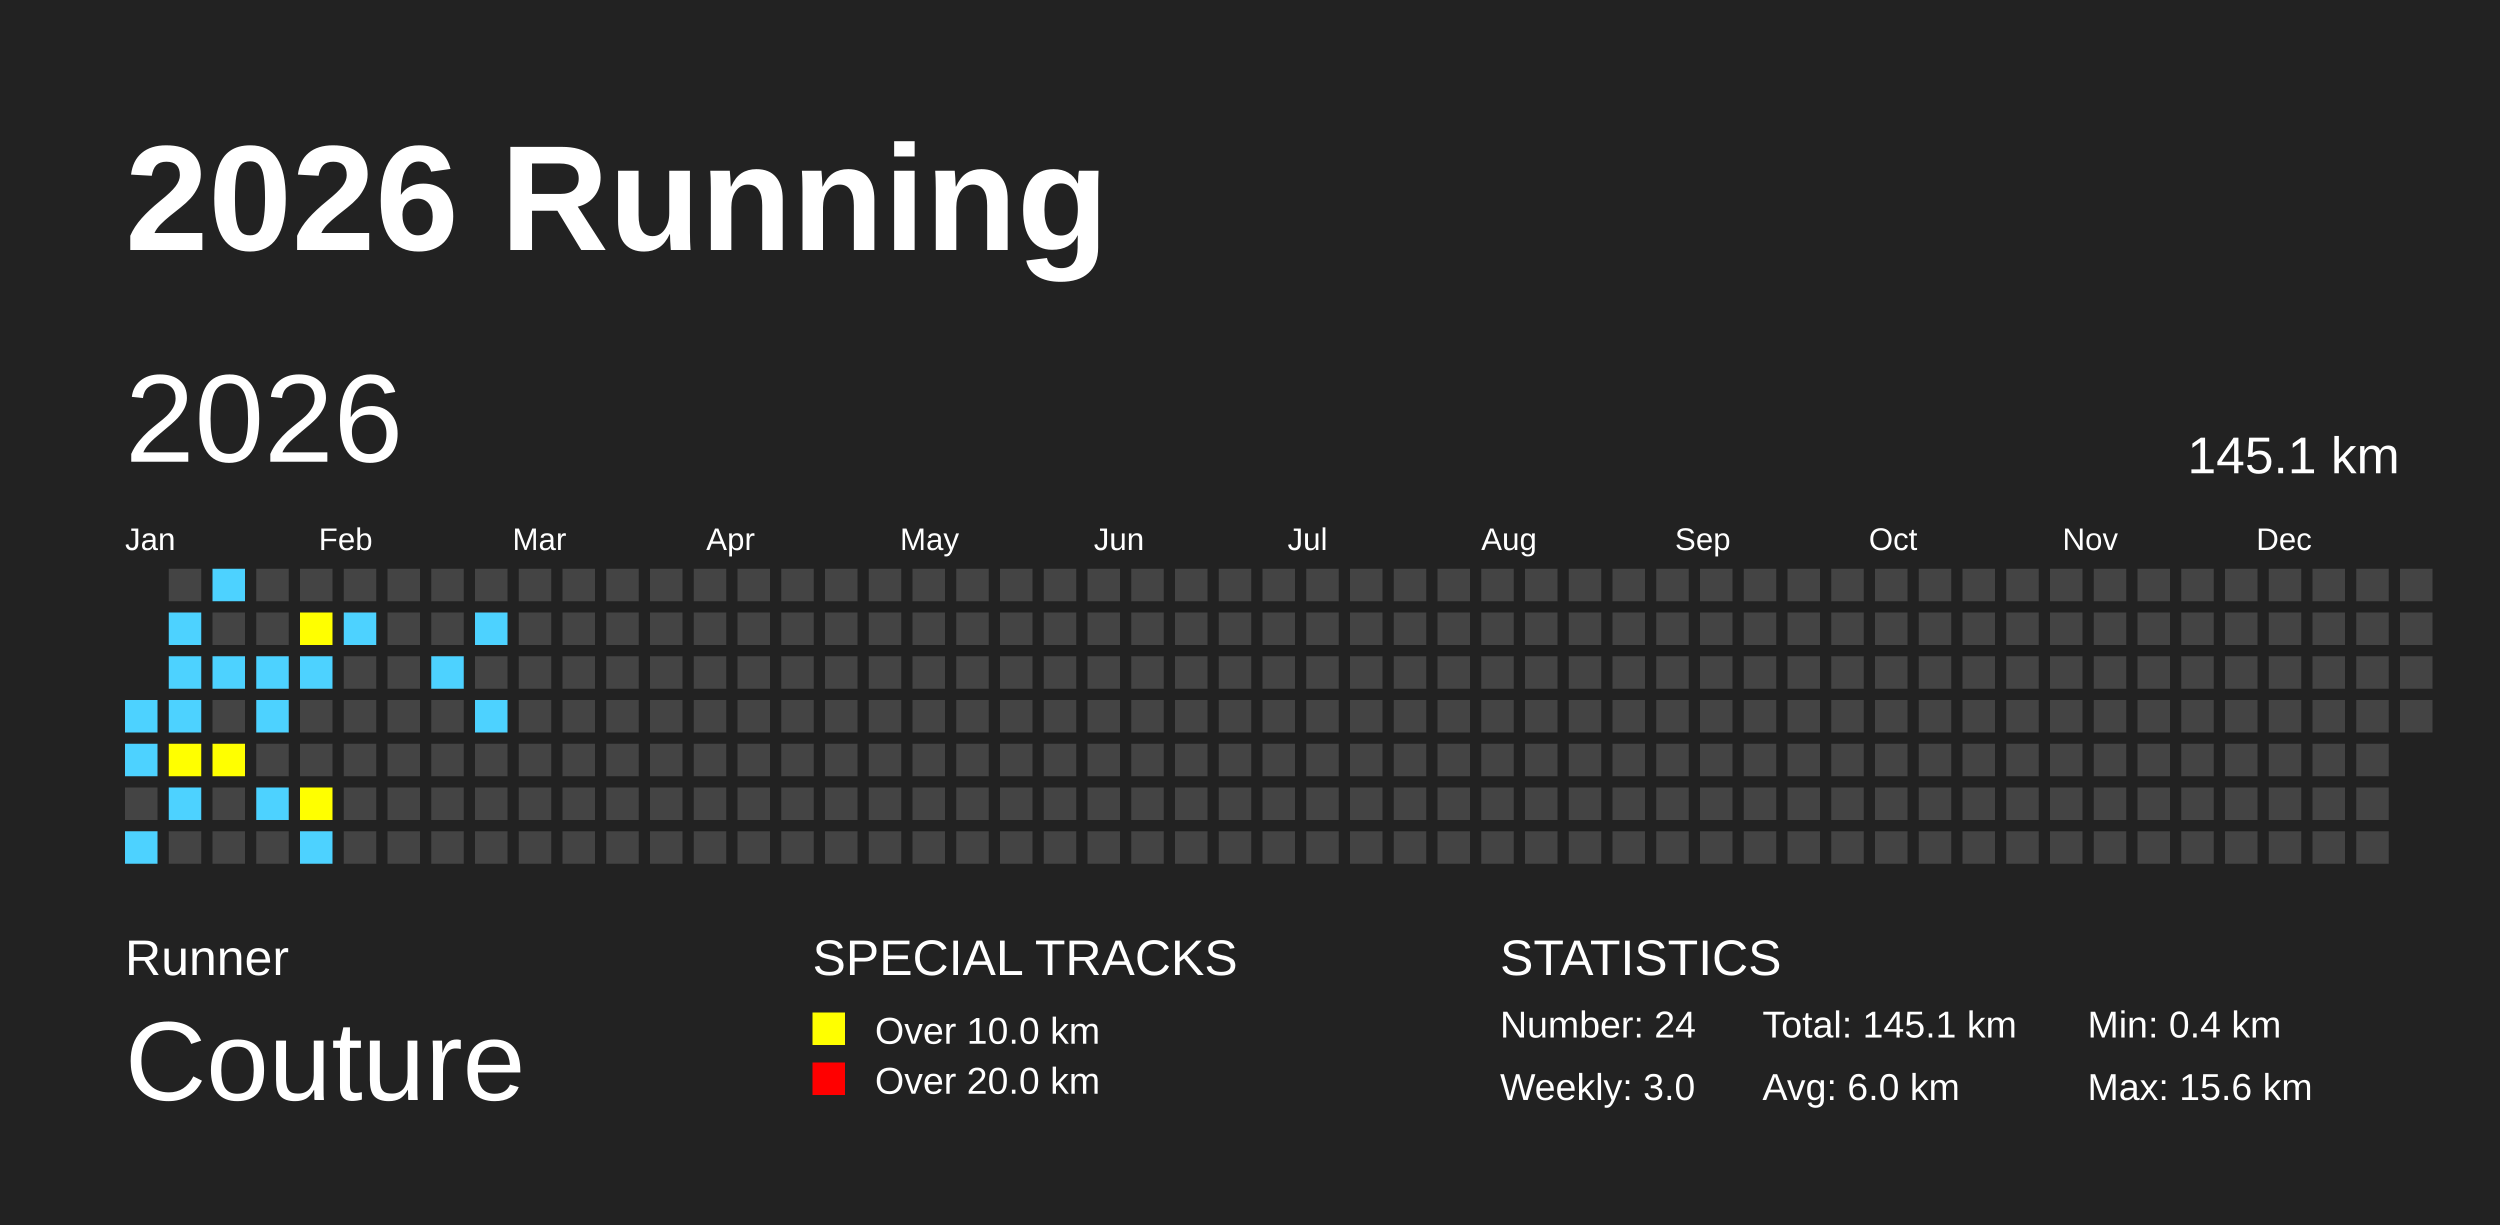
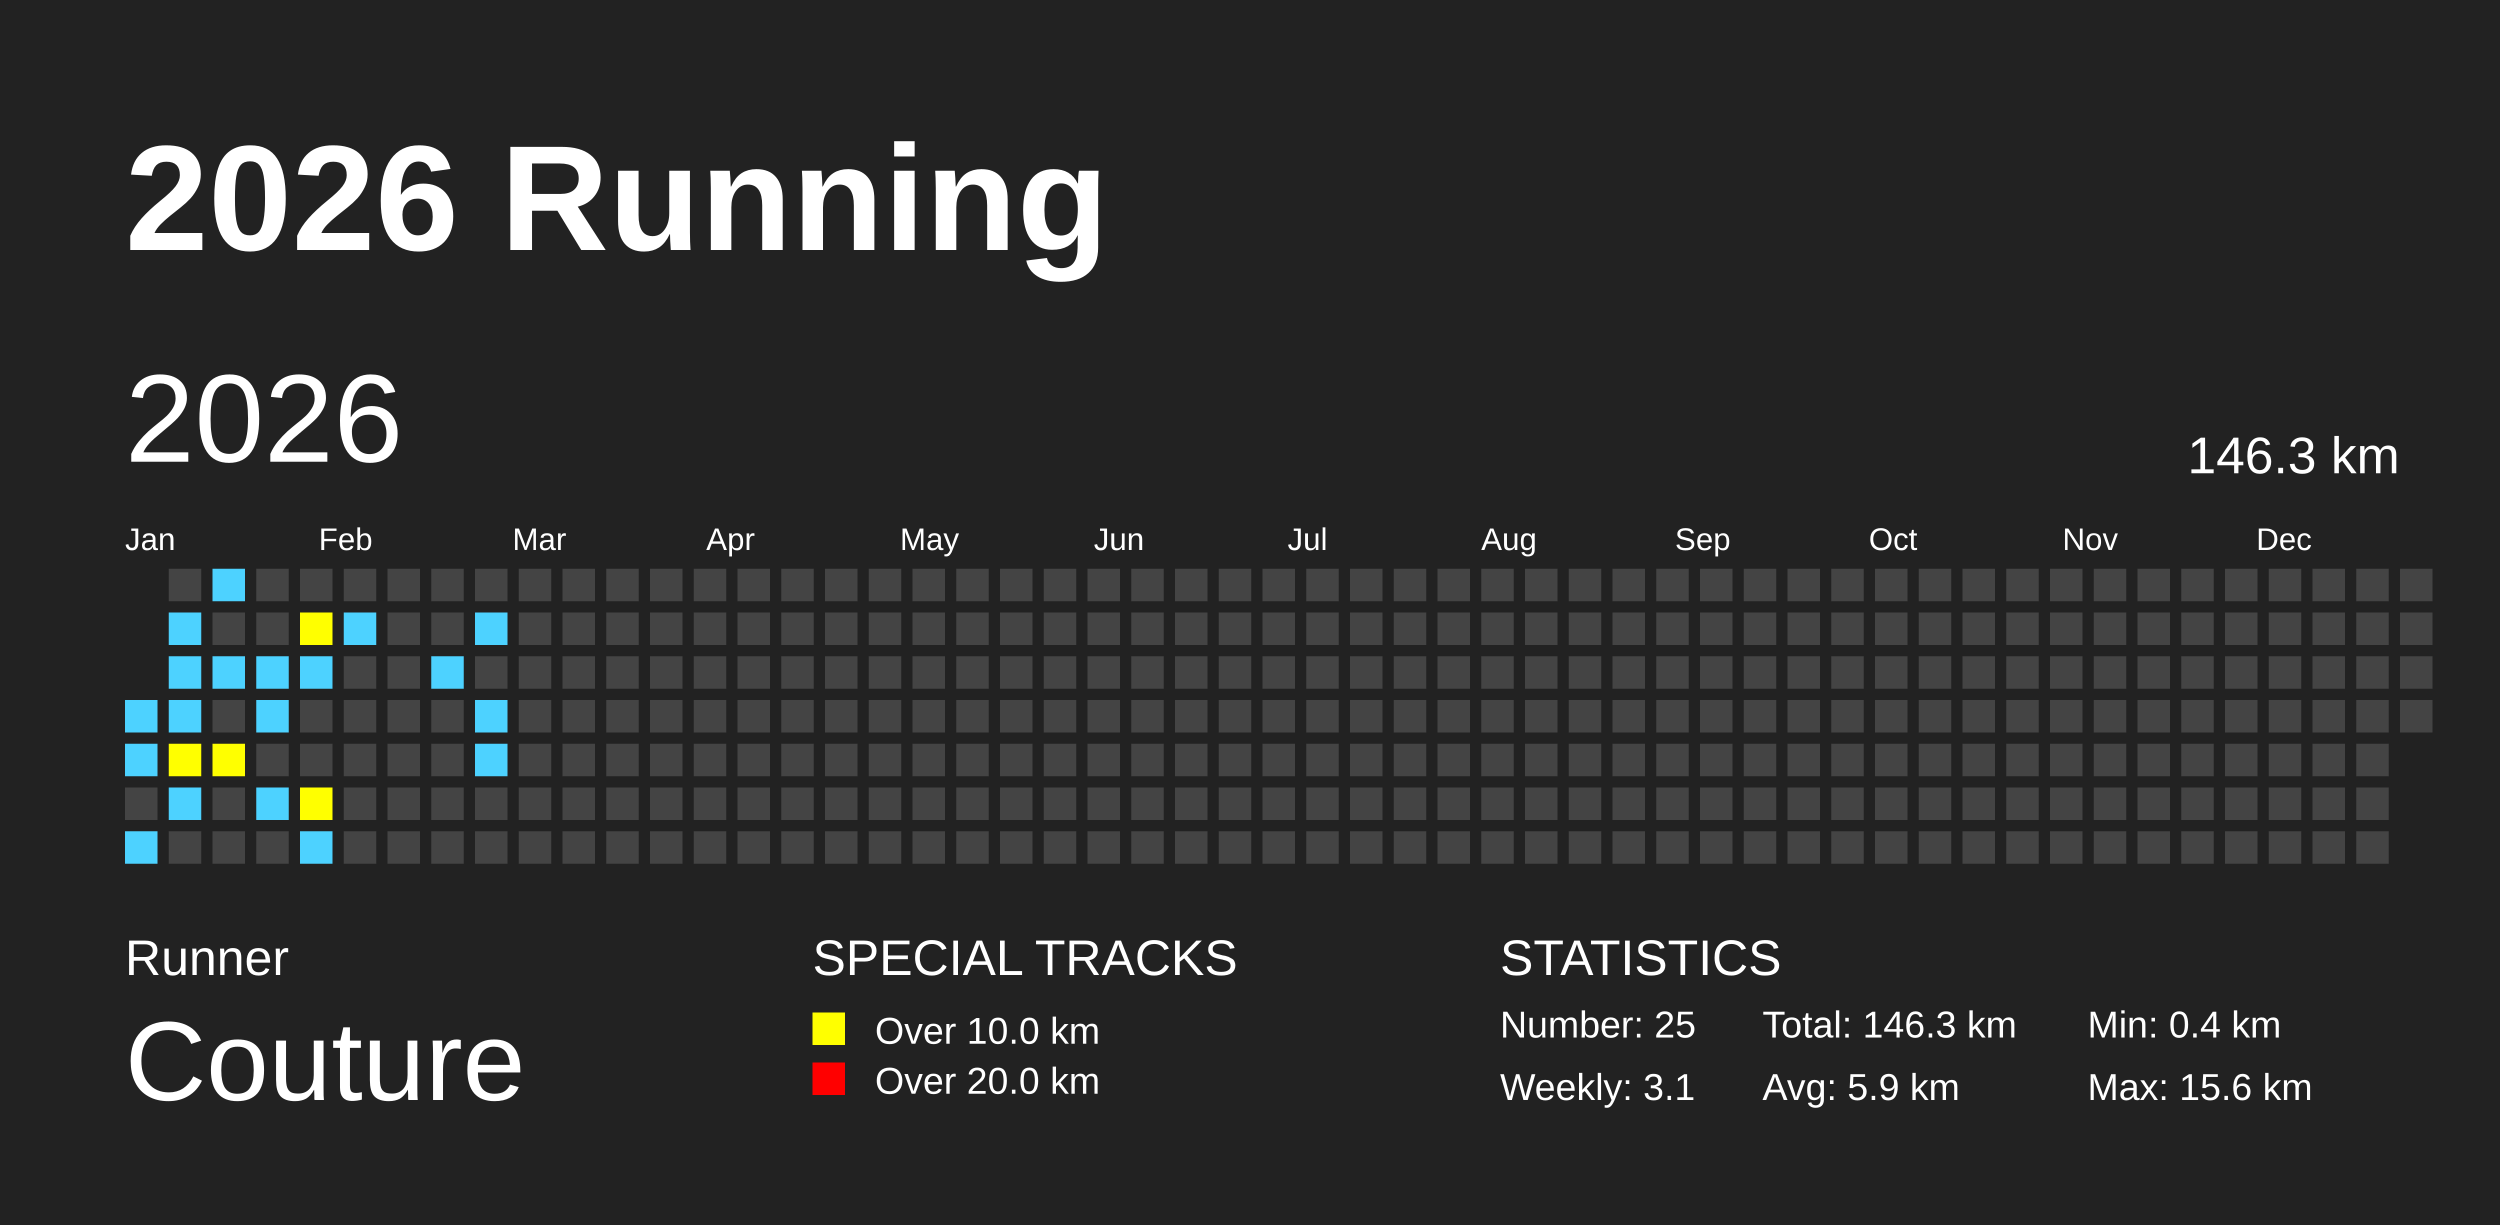
<svg xmlns="http://www.w3.org/2000/svg" baseProfile="full" height="98mm" version="1.1" viewBox="0,0,200,98" width="200mm">
  <defs />
  <rect fill="#222222" height="98" width="200" x="0" y="0" />
  <text fill="#FFFFFF" style="font-size:12px; font-family:Arial; font-weight:bold;" x="10" y="20">2026 Running</text>
  <text fill="#FFFFFF" style="font-size:4px; font-family:Arial" x="10" y="78">Runner</text>
  <text fill="#FFFFFF" style="font-size:9px; font-family:Arial" x="10" y="88">Couture</text>
  <text fill="#FFFFFF" style="font-size:4px; font-family:Arial" x="65" y="78">SPECIAL TRACKS</text>
  <rect fill="yellow" height="2.6" width="2.6" x="65" y="81" />
  <text fill="#FFFFFF" style="font-size:3px; font-family:Arial" x="70" y="83.5">Over 10.0 km</text>
  <rect fill="red" height="2.6" width="2.6" x="65" y="85" />
  <text fill="#FFFFFF" style="font-size:3px; font-family:Arial" x="70" y="87.5">Over 20.0 km</text>
  <text fill="#FFFFFF" style="font-size:4px; font-family:Arial" x="120" y="78">STATISTICS</text>
-   <text fill="#FFFFFF" style="font-size:3px; font-family:Arial" x="120" y="83">Number: 24</text>
-   <text fill="#FFFFFF" style="font-size:3px; font-family:Arial" x="120" y="88">Weekly: 3.0</text>
-   <text fill="#FFFFFF" style="font-size:3px; font-family:Arial" x="141" y="83">Total: 145.1 km</text>
-   <text fill="#FFFFFF" style="font-size:3px; font-family:Arial" x="141" y="88">Avg: 6.0 km</text>
+   <text fill="#FFFFFF" style="font-size:3px; font-family:Arial" x="120" y="83">Number: 25</text>
+   <text fill="#FFFFFF" style="font-size:3px; font-family:Arial" x="120" y="88">Weekly: 3.1</text>
+   <text fill="#FFFFFF" style="font-size:3px; font-family:Arial" x="141" y="83">Total: 146.3 km</text>
+   <text fill="#FFFFFF" style="font-size:3px; font-family:Arial" x="141" y="88">Avg: 5.9 km</text>
  <text fill="#FFFFFF" style="font-size:3px; font-family:Arial" x="167" y="83">Min: 0.4 km</text>
  <text fill="#FFFFFF" style="font-size:3px; font-family:Arial" x="167" y="88">Max: 15.6 km</text>
  <text dominant-baseline="hanging" fill="#FFFFFF" style="font-size:10.0px; font-family:Arial;" x="10" y="30">2026</text>
-   <text dominant-baseline="hanging" fill="#FFFFFF" style="font-size:4.125px; font-family:Arial;" x="175" y="35">145.1 km</text>
+   <text dominant-baseline="hanging" fill="#FFFFFF" style="font-size:4.125px; font-family:Arial;" x="175" y="35">146.3 km</text>
  <text fill="#FFFFFF" style="font-size:2.5px; font-family:Arial" x="10.0" y="44">Jan</text>
  <text fill="#FFFFFF" style="font-size:2.5px; font-family:Arial" x="25.5" y="44">Feb</text>
  <text fill="#FFFFFF" style="font-size:2.5px; font-family:Arial" x="41.0" y="44">Mar</text>
  <text fill="#FFFFFF" style="font-size:2.5px; font-family:Arial" x="56.5" y="44">Apr</text>
  <text fill="#FFFFFF" style="font-size:2.5px; font-family:Arial" x="72.0" y="44">May</text>
  <text fill="#FFFFFF" style="font-size:2.5px; font-family:Arial" x="87.5" y="44">Jun</text>
  <text fill="#FFFFFF" style="font-size:2.5px; font-family:Arial" x="103.0" y="44">Jul</text>
  <text fill="#FFFFFF" style="font-size:2.5px; font-family:Arial" x="118.5" y="44">Aug</text>
  <text fill="#FFFFFF" style="font-size:2.5px; font-family:Arial" x="134.0" y="44">Sep</text>
  <text fill="#FFFFFF" style="font-size:2.5px; font-family:Arial" x="149.5" y="44">Oct</text>
  <text fill="#FFFFFF" style="font-size:2.5px; font-family:Arial" x="165.0" y="44">Nov</text>
  <text fill="#FFFFFF" style="font-size:2.5px; font-family:Arial" x="180.5" y="44">Dec</text>
  <rect fill="#4DD2FF" height="2.6" width="2.6" x="10.0" y="56.0" />
  <rect fill="#4DD2FF" height="2.6" width="2.6" x="10.0" y="59.5" />
  <rect fill="#444444" height="2.6" width="2.6" x="10.0" y="63.0" />
  <rect fill="#4DD2FF" height="2.6" width="2.6" x="10.0" y="66.5" />
  <rect fill="#444444" height="2.6" width="2.6" x="13.5" y="45.5" />
  <rect fill="#4DD2FF" height="2.6" width="2.6" x="13.5" y="49.0" />
  <rect fill="#4DD2FF" height="2.6" width="2.6" x="13.5" y="52.5" />
  <rect fill="#4DD2FF" height="2.6" width="2.6" x="13.5" y="56.0" />
  <rect fill="yellow" height="2.6" width="2.6" x="13.5" y="59.5" />
  <rect fill="#4DD2FF" height="2.6" width="2.6" x="13.5" y="63.0" />
  <rect fill="#444444" height="2.6" width="2.6" x="13.5" y="66.5" />
  <rect fill="#4DD2FF" height="2.6" width="2.6" x="17.0" y="45.5" />
  <rect fill="#444444" height="2.6" width="2.6" x="17.0" y="49.0" />
  <rect fill="#4DD2FF" height="2.6" width="2.6" x="17.0" y="52.5" />
  <rect fill="#444444" height="2.6" width="2.6" x="17.0" y="56.0" />
  <rect fill="yellow" height="2.6" width="2.6" x="17.0" y="59.5" />
  <rect fill="#444444" height="2.6" width="2.6" x="17.0" y="63.0" />
  <rect fill="#444444" height="2.6" width="2.6" x="17.0" y="66.5" />
  <rect fill="#444444" height="2.6" width="2.6" x="20.5" y="45.5" />
  <rect fill="#444444" height="2.6" width="2.6" x="20.5" y="49.0" />
  <rect fill="#4DD2FF" height="2.6" width="2.6" x="20.5" y="52.5" />
  <rect fill="#4DD2FF" height="2.6" width="2.6" x="20.5" y="56.0" />
  <rect fill="#444444" height="2.6" width="2.6" x="20.5" y="59.5" />
  <rect fill="#4DD2FF" height="2.6" width="2.6" x="20.5" y="63.0" />
  <rect fill="#444444" height="2.6" width="2.6" x="20.5" y="66.5" />
  <rect fill="#444444" height="2.6" width="2.6" x="24.0" y="45.5" />
  <rect fill="yellow" height="2.6" width="2.6" x="24.0" y="49.0" />
  <rect fill="#4DD2FF" height="2.6" width="2.6" x="24.0" y="52.5" />
  <rect fill="#444444" height="2.6" width="2.6" x="24.0" y="56.0" />
  <rect fill="#444444" height="2.6" width="2.6" x="24.0" y="59.5" />
  <rect fill="yellow" height="2.6" width="2.6" x="24.0" y="63.0" />
  <rect fill="#4DD2FF" height="2.6" width="2.6" x="24.0" y="66.5" />
  <rect fill="#444444" height="2.6" width="2.6" x="27.5" y="45.5" />
  <rect fill="#4DD2FF" height="2.6" width="2.6" x="27.5" y="49.0" />
  <rect fill="#444444" height="2.6" width="2.6" x="27.5" y="52.5" />
  <rect fill="#444444" height="2.6" width="2.6" x="27.5" y="56.0" />
  <rect fill="#444444" height="2.6" width="2.6" x="27.5" y="59.5" />
  <rect fill="#444444" height="2.6" width="2.6" x="27.5" y="63.0" />
  <rect fill="#444444" height="2.6" width="2.6" x="27.5" y="66.5" />
  <rect fill="#444444" height="2.6" width="2.6" x="31.0" y="45.5" />
  <rect fill="#444444" height="2.6" width="2.6" x="31.0" y="49.0" />
  <rect fill="#444444" height="2.6" width="2.6" x="31.0" y="52.5" />
  <rect fill="#444444" height="2.6" width="2.6" x="31.0" y="56.0" />
  <rect fill="#444444" height="2.6" width="2.6" x="31.0" y="59.5" />
  <rect fill="#444444" height="2.6" width="2.6" x="31.0" y="63.0" />
  <rect fill="#444444" height="2.6" width="2.6" x="31.0" y="66.5" />
  <rect fill="#444444" height="2.6" width="2.6" x="34.5" y="45.5" />
  <rect fill="#444444" height="2.6" width="2.6" x="34.5" y="49.0" />
  <rect fill="#4DD2FF" height="2.6" width="2.6" x="34.5" y="52.5" />
  <rect fill="#444444" height="2.6" width="2.6" x="34.5" y="56.0" />
  <rect fill="#444444" height="2.6" width="2.6" x="34.5" y="59.5" />
  <rect fill="#444444" height="2.6" width="2.6" x="34.5" y="63.0" />
  <rect fill="#444444" height="2.6" width="2.6" x="34.5" y="66.5" />
  <rect fill="#444444" height="2.6" width="2.6" x="38.0" y="45.5" />
  <rect fill="#4DD2FF" height="2.6" width="2.6" x="38.0" y="49.0" />
  <rect fill="#444444" height="2.6" width="2.6" x="38.0" y="52.5" />
  <rect fill="#4DD2FF" height="2.6" width="2.6" x="38.0" y="56.0" />
-   <rect fill="#444444" height="2.6" width="2.6" x="38.0" y="59.5" />
+   <rect fill="#4DD2FF" height="2.6" width="2.6" x="38.0" y="59.5" />
  <rect fill="#444444" height="2.6" width="2.6" x="38.0" y="63.0" />
  <rect fill="#444444" height="2.6" width="2.6" x="38.0" y="66.5" />
  <rect fill="#444444" height="2.6" width="2.6" x="41.5" y="45.5" />
  <rect fill="#444444" height="2.6" width="2.6" x="41.5" y="49.0" />
  <rect fill="#444444" height="2.6" width="2.6" x="41.5" y="52.5" />
  <rect fill="#444444" height="2.6" width="2.6" x="41.5" y="56.0" />
  <rect fill="#444444" height="2.6" width="2.6" x="41.5" y="59.5" />
  <rect fill="#444444" height="2.6" width="2.6" x="41.5" y="63.0" />
  <rect fill="#444444" height="2.6" width="2.6" x="41.5" y="66.5" />
  <rect fill="#444444" height="2.6" width="2.6" x="45.0" y="45.5" />
  <rect fill="#444444" height="2.6" width="2.6" x="45.0" y="49.0" />
  <rect fill="#444444" height="2.6" width="2.6" x="45.0" y="52.5" />
  <rect fill="#444444" height="2.6" width="2.6" x="45.0" y="56.0" />
  <rect fill="#444444" height="2.6" width="2.6" x="45.0" y="59.5" />
  <rect fill="#444444" height="2.6" width="2.6" x="45.0" y="63.0" />
  <rect fill="#444444" height="2.6" width="2.6" x="45.0" y="66.5" />
  <rect fill="#444444" height="2.6" width="2.6" x="48.5" y="45.5" />
  <rect fill="#444444" height="2.6" width="2.6" x="48.5" y="49.0" />
  <rect fill="#444444" height="2.6" width="2.6" x="48.5" y="52.5" />
  <rect fill="#444444" height="2.6" width="2.6" x="48.5" y="56.0" />
  <rect fill="#444444" height="2.6" width="2.6" x="48.5" y="59.5" />
  <rect fill="#444444" height="2.6" width="2.6" x="48.5" y="63.0" />
  <rect fill="#444444" height="2.6" width="2.6" x="48.5" y="66.5" />
  <rect fill="#444444" height="2.6" width="2.6" x="52.0" y="45.5" />
  <rect fill="#444444" height="2.6" width="2.6" x="52.0" y="49.0" />
  <rect fill="#444444" height="2.6" width="2.6" x="52.0" y="52.5" />
  <rect fill="#444444" height="2.6" width="2.6" x="52.0" y="56.0" />
  <rect fill="#444444" height="2.6" width="2.6" x="52.0" y="59.5" />
  <rect fill="#444444" height="2.6" width="2.6" x="52.0" y="63.0" />
  <rect fill="#444444" height="2.6" width="2.6" x="52.0" y="66.5" />
  <rect fill="#444444" height="2.6" width="2.6" x="55.5" y="45.5" />
  <rect fill="#444444" height="2.6" width="2.6" x="55.5" y="49.0" />
  <rect fill="#444444" height="2.6" width="2.6" x="55.5" y="52.5" />
  <rect fill="#444444" height="2.6" width="2.6" x="55.5" y="56.0" />
  <rect fill="#444444" height="2.6" width="2.6" x="55.5" y="59.5" />
  <rect fill="#444444" height="2.6" width="2.6" x="55.5" y="63.0" />
  <rect fill="#444444" height="2.6" width="2.6" x="55.5" y="66.5" />
  <rect fill="#444444" height="2.6" width="2.6" x="59.0" y="45.5" />
  <rect fill="#444444" height="2.6" width="2.6" x="59.0" y="49.0" />
  <rect fill="#444444" height="2.6" width="2.6" x="59.0" y="52.5" />
  <rect fill="#444444" height="2.6" width="2.6" x="59.0" y="56.0" />
  <rect fill="#444444" height="2.6" width="2.6" x="59.0" y="59.5" />
  <rect fill="#444444" height="2.6" width="2.6" x="59.0" y="63.0" />
  <rect fill="#444444" height="2.6" width="2.6" x="59.0" y="66.5" />
  <rect fill="#444444" height="2.6" width="2.6" x="62.5" y="45.5" />
  <rect fill="#444444" height="2.6" width="2.6" x="62.5" y="49.0" />
  <rect fill="#444444" height="2.6" width="2.6" x="62.5" y="52.5" />
  <rect fill="#444444" height="2.6" width="2.6" x="62.5" y="56.0" />
  <rect fill="#444444" height="2.6" width="2.6" x="62.5" y="59.5" />
  <rect fill="#444444" height="2.6" width="2.6" x="62.5" y="63.0" />
  <rect fill="#444444" height="2.6" width="2.6" x="62.5" y="66.5" />
  <rect fill="#444444" height="2.6" width="2.6" x="66.0" y="45.5" />
  <rect fill="#444444" height="2.6" width="2.6" x="66.0" y="49.0" />
  <rect fill="#444444" height="2.6" width="2.6" x="66.0" y="52.5" />
  <rect fill="#444444" height="2.6" width="2.6" x="66.0" y="56.0" />
  <rect fill="#444444" height="2.6" width="2.6" x="66.0" y="59.5" />
  <rect fill="#444444" height="2.6" width="2.6" x="66.0" y="63.0" />
  <rect fill="#444444" height="2.6" width="2.6" x="66.0" y="66.5" />
  <rect fill="#444444" height="2.6" width="2.6" x="69.5" y="45.5" />
  <rect fill="#444444" height="2.6" width="2.6" x="69.5" y="49.0" />
  <rect fill="#444444" height="2.6" width="2.6" x="69.5" y="52.5" />
  <rect fill="#444444" height="2.6" width="2.6" x="69.5" y="56.0" />
  <rect fill="#444444" height="2.6" width="2.6" x="69.5" y="59.5" />
  <rect fill="#444444" height="2.6" width="2.6" x="69.5" y="63.0" />
  <rect fill="#444444" height="2.6" width="2.6" x="69.5" y="66.5" />
  <rect fill="#444444" height="2.6" width="2.6" x="73.0" y="45.5" />
  <rect fill="#444444" height="2.6" width="2.6" x="73.0" y="49.0" />
  <rect fill="#444444" height="2.6" width="2.6" x="73.0" y="52.5" />
  <rect fill="#444444" height="2.6" width="2.6" x="73.0" y="56.0" />
  <rect fill="#444444" height="2.6" width="2.6" x="73.0" y="59.5" />
  <rect fill="#444444" height="2.6" width="2.6" x="73.0" y="63.0" />
  <rect fill="#444444" height="2.6" width="2.6" x="73.0" y="66.5" />
  <rect fill="#444444" height="2.6" width="2.6" x="76.5" y="45.5" />
  <rect fill="#444444" height="2.6" width="2.6" x="76.5" y="49.0" />
  <rect fill="#444444" height="2.6" width="2.6" x="76.5" y="52.5" />
  <rect fill="#444444" height="2.6" width="2.6" x="76.5" y="56.0" />
  <rect fill="#444444" height="2.6" width="2.6" x="76.5" y="59.5" />
  <rect fill="#444444" height="2.6" width="2.6" x="76.5" y="63.0" />
  <rect fill="#444444" height="2.6" width="2.6" x="76.5" y="66.5" />
  <rect fill="#444444" height="2.6" width="2.6" x="80.0" y="45.5" />
  <rect fill="#444444" height="2.6" width="2.6" x="80.0" y="49.0" />
  <rect fill="#444444" height="2.6" width="2.6" x="80.0" y="52.5" />
  <rect fill="#444444" height="2.6" width="2.6" x="80.0" y="56.0" />
  <rect fill="#444444" height="2.6" width="2.6" x="80.0" y="59.5" />
  <rect fill="#444444" height="2.6" width="2.6" x="80.0" y="63.0" />
  <rect fill="#444444" height="2.6" width="2.6" x="80.0" y="66.5" />
  <rect fill="#444444" height="2.6" width="2.6" x="83.5" y="45.5" />
  <rect fill="#444444" height="2.6" width="2.6" x="83.5" y="49.0" />
  <rect fill="#444444" height="2.6" width="2.6" x="83.5" y="52.5" />
  <rect fill="#444444" height="2.6" width="2.6" x="83.5" y="56.0" />
  <rect fill="#444444" height="2.6" width="2.6" x="83.5" y="59.5" />
  <rect fill="#444444" height="2.6" width="2.6" x="83.5" y="63.0" />
  <rect fill="#444444" height="2.6" width="2.6" x="83.5" y="66.5" />
  <rect fill="#444444" height="2.6" width="2.6" x="87.0" y="45.5" />
  <rect fill="#444444" height="2.6" width="2.6" x="87.0" y="49.0" />
  <rect fill="#444444" height="2.6" width="2.6" x="87.0" y="52.5" />
  <rect fill="#444444" height="2.6" width="2.6" x="87.0" y="56.0" />
  <rect fill="#444444" height="2.6" width="2.6" x="87.0" y="59.5" />
  <rect fill="#444444" height="2.6" width="2.6" x="87.0" y="63.0" />
  <rect fill="#444444" height="2.6" width="2.6" x="87.0" y="66.5" />
  <rect fill="#444444" height="2.6" width="2.6" x="90.5" y="45.5" />
  <rect fill="#444444" height="2.6" width="2.6" x="90.5" y="49.0" />
  <rect fill="#444444" height="2.6" width="2.6" x="90.5" y="52.5" />
  <rect fill="#444444" height="2.6" width="2.6" x="90.5" y="56.0" />
  <rect fill="#444444" height="2.6" width="2.6" x="90.5" y="59.5" />
  <rect fill="#444444" height="2.6" width="2.6" x="90.5" y="63.0" />
  <rect fill="#444444" height="2.6" width="2.6" x="90.5" y="66.5" />
  <rect fill="#444444" height="2.6" width="2.6" x="94.0" y="45.5" />
  <rect fill="#444444" height="2.6" width="2.6" x="94.0" y="49.0" />
  <rect fill="#444444" height="2.6" width="2.6" x="94.0" y="52.5" />
  <rect fill="#444444" height="2.6" width="2.6" x="94.0" y="56.0" />
  <rect fill="#444444" height="2.6" width="2.6" x="94.0" y="59.5" />
  <rect fill="#444444" height="2.6" width="2.6" x="94.0" y="63.0" />
  <rect fill="#444444" height="2.6" width="2.6" x="94.0" y="66.5" />
  <rect fill="#444444" height="2.6" width="2.6" x="97.5" y="45.5" />
  <rect fill="#444444" height="2.6" width="2.6" x="97.5" y="49.0" />
  <rect fill="#444444" height="2.6" width="2.6" x="97.5" y="52.5" />
  <rect fill="#444444" height="2.6" width="2.6" x="97.5" y="56.0" />
  <rect fill="#444444" height="2.6" width="2.6" x="97.5" y="59.5" />
  <rect fill="#444444" height="2.6" width="2.6" x="97.5" y="63.0" />
  <rect fill="#444444" height="2.6" width="2.6" x="97.5" y="66.5" />
  <rect fill="#444444" height="2.6" width="2.6" x="101.0" y="45.5" />
  <rect fill="#444444" height="2.6" width="2.6" x="101.0" y="49.0" />
  <rect fill="#444444" height="2.6" width="2.6" x="101.0" y="52.5" />
  <rect fill="#444444" height="2.6" width="2.6" x="101.0" y="56.0" />
  <rect fill="#444444" height="2.6" width="2.6" x="101.0" y="59.5" />
  <rect fill="#444444" height="2.6" width="2.6" x="101.0" y="63.0" />
  <rect fill="#444444" height="2.6" width="2.6" x="101.0" y="66.5" />
  <rect fill="#444444" height="2.6" width="2.6" x="104.5" y="45.5" />
  <rect fill="#444444" height="2.6" width="2.6" x="104.5" y="49.0" />
  <rect fill="#444444" height="2.6" width="2.6" x="104.5" y="52.5" />
  <rect fill="#444444" height="2.6" width="2.6" x="104.5" y="56.0" />
  <rect fill="#444444" height="2.6" width="2.6" x="104.5" y="59.5" />
  <rect fill="#444444" height="2.6" width="2.6" x="104.5" y="63.0" />
  <rect fill="#444444" height="2.6" width="2.6" x="104.5" y="66.5" />
  <rect fill="#444444" height="2.6" width="2.6" x="108.0" y="45.5" />
  <rect fill="#444444" height="2.6" width="2.6" x="108.0" y="49.0" />
  <rect fill="#444444" height="2.6" width="2.6" x="108.0" y="52.5" />
  <rect fill="#444444" height="2.6" width="2.6" x="108.0" y="56.0" />
  <rect fill="#444444" height="2.6" width="2.6" x="108.0" y="59.5" />
  <rect fill="#444444" height="2.6" width="2.6" x="108.0" y="63.0" />
  <rect fill="#444444" height="2.6" width="2.6" x="108.0" y="66.5" />
  <rect fill="#444444" height="2.6" width="2.6" x="111.5" y="45.5" />
  <rect fill="#444444" height="2.6" width="2.6" x="111.5" y="49.0" />
  <rect fill="#444444" height="2.6" width="2.6" x="111.5" y="52.5" />
  <rect fill="#444444" height="2.6" width="2.6" x="111.5" y="56.0" />
  <rect fill="#444444" height="2.6" width="2.6" x="111.5" y="59.5" />
  <rect fill="#444444" height="2.6" width="2.6" x="111.5" y="63.0" />
  <rect fill="#444444" height="2.6" width="2.6" x="111.5" y="66.5" />
  <rect fill="#444444" height="2.6" width="2.6" x="115.0" y="45.5" />
  <rect fill="#444444" height="2.6" width="2.6" x="115.0" y="49.0" />
  <rect fill="#444444" height="2.6" width="2.6" x="115.0" y="52.5" />
  <rect fill="#444444" height="2.6" width="2.6" x="115.0" y="56.0" />
  <rect fill="#444444" height="2.6" width="2.6" x="115.0" y="59.5" />
  <rect fill="#444444" height="2.6" width="2.6" x="115.0" y="63.0" />
  <rect fill="#444444" height="2.6" width="2.6" x="115.0" y="66.5" />
  <rect fill="#444444" height="2.6" width="2.6" x="118.5" y="45.5" />
  <rect fill="#444444" height="2.6" width="2.6" x="118.5" y="49.0" />
  <rect fill="#444444" height="2.6" width="2.6" x="118.5" y="52.5" />
  <rect fill="#444444" height="2.6" width="2.6" x="118.5" y="56.0" />
  <rect fill="#444444" height="2.6" width="2.6" x="118.5" y="59.5" />
  <rect fill="#444444" height="2.6" width="2.6" x="118.5" y="63.0" />
  <rect fill="#444444" height="2.6" width="2.6" x="118.5" y="66.5" />
  <rect fill="#444444" height="2.6" width="2.6" x="122.0" y="45.5" />
  <rect fill="#444444" height="2.6" width="2.6" x="122.0" y="49.0" />
  <rect fill="#444444" height="2.6" width="2.6" x="122.0" y="52.5" />
  <rect fill="#444444" height="2.6" width="2.6" x="122.0" y="56.0" />
  <rect fill="#444444" height="2.6" width="2.6" x="122.0" y="59.5" />
  <rect fill="#444444" height="2.6" width="2.6" x="122.0" y="63.0" />
  <rect fill="#444444" height="2.6" width="2.6" x="122.0" y="66.5" />
  <rect fill="#444444" height="2.6" width="2.6" x="125.5" y="45.5" />
  <rect fill="#444444" height="2.6" width="2.6" x="125.5" y="49.0" />
  <rect fill="#444444" height="2.6" width="2.6" x="125.5" y="52.5" />
  <rect fill="#444444" height="2.6" width="2.6" x="125.5" y="56.0" />
  <rect fill="#444444" height="2.6" width="2.6" x="125.5" y="59.5" />
  <rect fill="#444444" height="2.6" width="2.6" x="125.5" y="63.0" />
  <rect fill="#444444" height="2.6" width="2.6" x="125.5" y="66.5" />
  <rect fill="#444444" height="2.6" width="2.6" x="129.0" y="45.5" />
  <rect fill="#444444" height="2.6" width="2.6" x="129.0" y="49.0" />
  <rect fill="#444444" height="2.6" width="2.6" x="129.0" y="52.5" />
  <rect fill="#444444" height="2.6" width="2.6" x="129.0" y="56.0" />
  <rect fill="#444444" height="2.6" width="2.6" x="129.0" y="59.5" />
  <rect fill="#444444" height="2.6" width="2.6" x="129.0" y="63.0" />
  <rect fill="#444444" height="2.6" width="2.6" x="129.0" y="66.5" />
  <rect fill="#444444" height="2.6" width="2.6" x="132.5" y="45.5" />
  <rect fill="#444444" height="2.6" width="2.6" x="132.5" y="49.0" />
  <rect fill="#444444" height="2.6" width="2.6" x="132.5" y="52.5" />
  <rect fill="#444444" height="2.6" width="2.6" x="132.5" y="56.0" />
  <rect fill="#444444" height="2.6" width="2.6" x="132.5" y="59.5" />
  <rect fill="#444444" height="2.6" width="2.6" x="132.5" y="63.0" />
  <rect fill="#444444" height="2.6" width="2.6" x="132.5" y="66.5" />
  <rect fill="#444444" height="2.6" width="2.6" x="136.0" y="45.5" />
  <rect fill="#444444" height="2.6" width="2.6" x="136.0" y="49.0" />
  <rect fill="#444444" height="2.6" width="2.6" x="136.0" y="52.5" />
  <rect fill="#444444" height="2.6" width="2.6" x="136.0" y="56.0" />
  <rect fill="#444444" height="2.6" width="2.6" x="136.0" y="59.5" />
  <rect fill="#444444" height="2.6" width="2.6" x="136.0" y="63.0" />
  <rect fill="#444444" height="2.6" width="2.6" x="136.0" y="66.5" />
  <rect fill="#444444" height="2.6" width="2.6" x="139.5" y="45.5" />
  <rect fill="#444444" height="2.6" width="2.6" x="139.5" y="49.0" />
  <rect fill="#444444" height="2.6" width="2.6" x="139.5" y="52.5" />
  <rect fill="#444444" height="2.6" width="2.6" x="139.5" y="56.0" />
  <rect fill="#444444" height="2.6" width="2.6" x="139.5" y="59.5" />
  <rect fill="#444444" height="2.6" width="2.6" x="139.5" y="63.0" />
  <rect fill="#444444" height="2.6" width="2.6" x="139.5" y="66.5" />
  <rect fill="#444444" height="2.6" width="2.6" x="143.0" y="45.5" />
  <rect fill="#444444" height="2.6" width="2.6" x="143.0" y="49.0" />
  <rect fill="#444444" height="2.6" width="2.6" x="143.0" y="52.5" />
  <rect fill="#444444" height="2.6" width="2.6" x="143.0" y="56.0" />
  <rect fill="#444444" height="2.6" width="2.6" x="143.0" y="59.5" />
  <rect fill="#444444" height="2.6" width="2.6" x="143.0" y="63.0" />
  <rect fill="#444444" height="2.6" width="2.6" x="143.0" y="66.5" />
  <rect fill="#444444" height="2.6" width="2.6" x="146.5" y="45.5" />
  <rect fill="#444444" height="2.6" width="2.6" x="146.5" y="49.0" />
  <rect fill="#444444" height="2.6" width="2.6" x="146.5" y="52.5" />
  <rect fill="#444444" height="2.6" width="2.6" x="146.5" y="56.0" />
  <rect fill="#444444" height="2.6" width="2.6" x="146.5" y="59.5" />
  <rect fill="#444444" height="2.6" width="2.6" x="146.5" y="63.0" />
  <rect fill="#444444" height="2.6" width="2.6" x="146.5" y="66.5" />
  <rect fill="#444444" height="2.6" width="2.6" x="150.0" y="45.5" />
  <rect fill="#444444" height="2.6" width="2.6" x="150.0" y="49.0" />
  <rect fill="#444444" height="2.6" width="2.6" x="150.0" y="52.5" />
  <rect fill="#444444" height="2.6" width="2.6" x="150.0" y="56.0" />
  <rect fill="#444444" height="2.6" width="2.6" x="150.0" y="59.5" />
  <rect fill="#444444" height="2.6" width="2.6" x="150.0" y="63.0" />
  <rect fill="#444444" height="2.6" width="2.6" x="150.0" y="66.5" />
  <rect fill="#444444" height="2.6" width="2.6" x="153.5" y="45.5" />
  <rect fill="#444444" height="2.6" width="2.6" x="153.5" y="49.0" />
  <rect fill="#444444" height="2.6" width="2.6" x="153.5" y="52.5" />
  <rect fill="#444444" height="2.6" width="2.6" x="153.5" y="56.0" />
  <rect fill="#444444" height="2.6" width="2.6" x="153.5" y="59.5" />
  <rect fill="#444444" height="2.6" width="2.6" x="153.5" y="63.0" />
  <rect fill="#444444" height="2.6" width="2.6" x="153.5" y="66.5" />
  <rect fill="#444444" height="2.6" width="2.6" x="157.0" y="45.5" />
  <rect fill="#444444" height="2.6" width="2.6" x="157.0" y="49.0" />
  <rect fill="#444444" height="2.6" width="2.6" x="157.0" y="52.5" />
  <rect fill="#444444" height="2.6" width="2.6" x="157.0" y="56.0" />
  <rect fill="#444444" height="2.6" width="2.6" x="157.0" y="59.5" />
  <rect fill="#444444" height="2.6" width="2.6" x="157.0" y="63.0" />
  <rect fill="#444444" height="2.6" width="2.6" x="157.0" y="66.5" />
  <rect fill="#444444" height="2.6" width="2.6" x="160.5" y="45.5" />
  <rect fill="#444444" height="2.6" width="2.6" x="160.5" y="49.0" />
  <rect fill="#444444" height="2.6" width="2.6" x="160.5" y="52.5" />
  <rect fill="#444444" height="2.6" width="2.6" x="160.5" y="56.0" />
  <rect fill="#444444" height="2.6" width="2.6" x="160.5" y="59.5" />
  <rect fill="#444444" height="2.6" width="2.6" x="160.5" y="63.0" />
  <rect fill="#444444" height="2.6" width="2.6" x="160.5" y="66.5" />
  <rect fill="#444444" height="2.6" width="2.6" x="164.0" y="45.5" />
  <rect fill="#444444" height="2.6" width="2.6" x="164.0" y="49.0" />
  <rect fill="#444444" height="2.6" width="2.6" x="164.0" y="52.5" />
  <rect fill="#444444" height="2.6" width="2.6" x="164.0" y="56.0" />
  <rect fill="#444444" height="2.6" width="2.6" x="164.0" y="59.5" />
  <rect fill="#444444" height="2.6" width="2.6" x="164.0" y="63.0" />
  <rect fill="#444444" height="2.6" width="2.6" x="164.0" y="66.5" />
  <rect fill="#444444" height="2.6" width="2.6" x="167.5" y="45.5" />
  <rect fill="#444444" height="2.6" width="2.6" x="167.5" y="49.0" />
  <rect fill="#444444" height="2.6" width="2.6" x="167.5" y="52.5" />
  <rect fill="#444444" height="2.6" width="2.6" x="167.5" y="56.0" />
  <rect fill="#444444" height="2.6" width="2.6" x="167.5" y="59.5" />
  <rect fill="#444444" height="2.6" width="2.6" x="167.5" y="63.0" />
  <rect fill="#444444" height="2.6" width="2.6" x="167.5" y="66.5" />
  <rect fill="#444444" height="2.6" width="2.6" x="171.0" y="45.5" />
  <rect fill="#444444" height="2.6" width="2.6" x="171.0" y="49.0" />
  <rect fill="#444444" height="2.6" width="2.6" x="171.0" y="52.5" />
  <rect fill="#444444" height="2.6" width="2.6" x="171.0" y="56.0" />
  <rect fill="#444444" height="2.6" width="2.6" x="171.0" y="59.5" />
  <rect fill="#444444" height="2.6" width="2.6" x="171.0" y="63.0" />
  <rect fill="#444444" height="2.6" width="2.6" x="171.0" y="66.5" />
  <rect fill="#444444" height="2.6" width="2.6" x="174.5" y="45.5" />
  <rect fill="#444444" height="2.6" width="2.6" x="174.5" y="49.0" />
  <rect fill="#444444" height="2.6" width="2.6" x="174.5" y="52.5" />
  <rect fill="#444444" height="2.6" width="2.6" x="174.5" y="56.0" />
  <rect fill="#444444" height="2.6" width="2.6" x="174.5" y="59.5" />
  <rect fill="#444444" height="2.6" width="2.6" x="174.5" y="63.0" />
  <rect fill="#444444" height="2.6" width="2.6" x="174.5" y="66.5" />
  <rect fill="#444444" height="2.6" width="2.6" x="178.0" y="45.5" />
  <rect fill="#444444" height="2.6" width="2.6" x="178.0" y="49.0" />
  <rect fill="#444444" height="2.6" width="2.6" x="178.0" y="52.5" />
  <rect fill="#444444" height="2.6" width="2.6" x="178.0" y="56.0" />
  <rect fill="#444444" height="2.6" width="2.6" x="178.0" y="59.5" />
  <rect fill="#444444" height="2.6" width="2.6" x="178.0" y="63.0" />
  <rect fill="#444444" height="2.6" width="2.6" x="178.0" y="66.5" />
  <rect fill="#444444" height="2.6" width="2.6" x="181.5" y="45.5" />
  <rect fill="#444444" height="2.6" width="2.6" x="181.5" y="49.0" />
  <rect fill="#444444" height="2.6" width="2.6" x="181.5" y="52.5" />
  <rect fill="#444444" height="2.6" width="2.6" x="181.5" y="56.0" />
  <rect fill="#444444" height="2.6" width="2.6" x="181.5" y="59.5" />
  <rect fill="#444444" height="2.6" width="2.6" x="181.5" y="63.0" />
  <rect fill="#444444" height="2.6" width="2.6" x="181.5" y="66.5" />
  <rect fill="#444444" height="2.6" width="2.6" x="185.0" y="45.5" />
  <rect fill="#444444" height="2.6" width="2.6" x="185.0" y="49.0" />
  <rect fill="#444444" height="2.6" width="2.6" x="185.0" y="52.5" />
  <rect fill="#444444" height="2.6" width="2.6" x="185.0" y="56.0" />
  <rect fill="#444444" height="2.6" width="2.6" x="185.0" y="59.5" />
  <rect fill="#444444" height="2.6" width="2.6" x="185.0" y="63.0" />
  <rect fill="#444444" height="2.6" width="2.6" x="185.0" y="66.5" />
  <rect fill="#444444" height="2.6" width="2.6" x="188.5" y="45.5" />
  <rect fill="#444444" height="2.6" width="2.6" x="188.5" y="49.0" />
  <rect fill="#444444" height="2.6" width="2.6" x="188.5" y="52.5" />
  <rect fill="#444444" height="2.6" width="2.6" x="188.5" y="56.0" />
  <rect fill="#444444" height="2.6" width="2.6" x="188.5" y="59.5" />
  <rect fill="#444444" height="2.6" width="2.6" x="188.5" y="63.0" />
  <rect fill="#444444" height="2.6" width="2.6" x="188.5" y="66.5" />
  <rect fill="#444444" height="2.6" width="2.6" x="192.0" y="45.5" />
  <rect fill="#444444" height="2.6" width="2.6" x="192.0" y="49.0" />
  <rect fill="#444444" height="2.6" width="2.6" x="192.0" y="52.5" />
  <rect fill="#444444" height="2.6" width="2.6" x="192.0" y="56.0" />
</svg>
